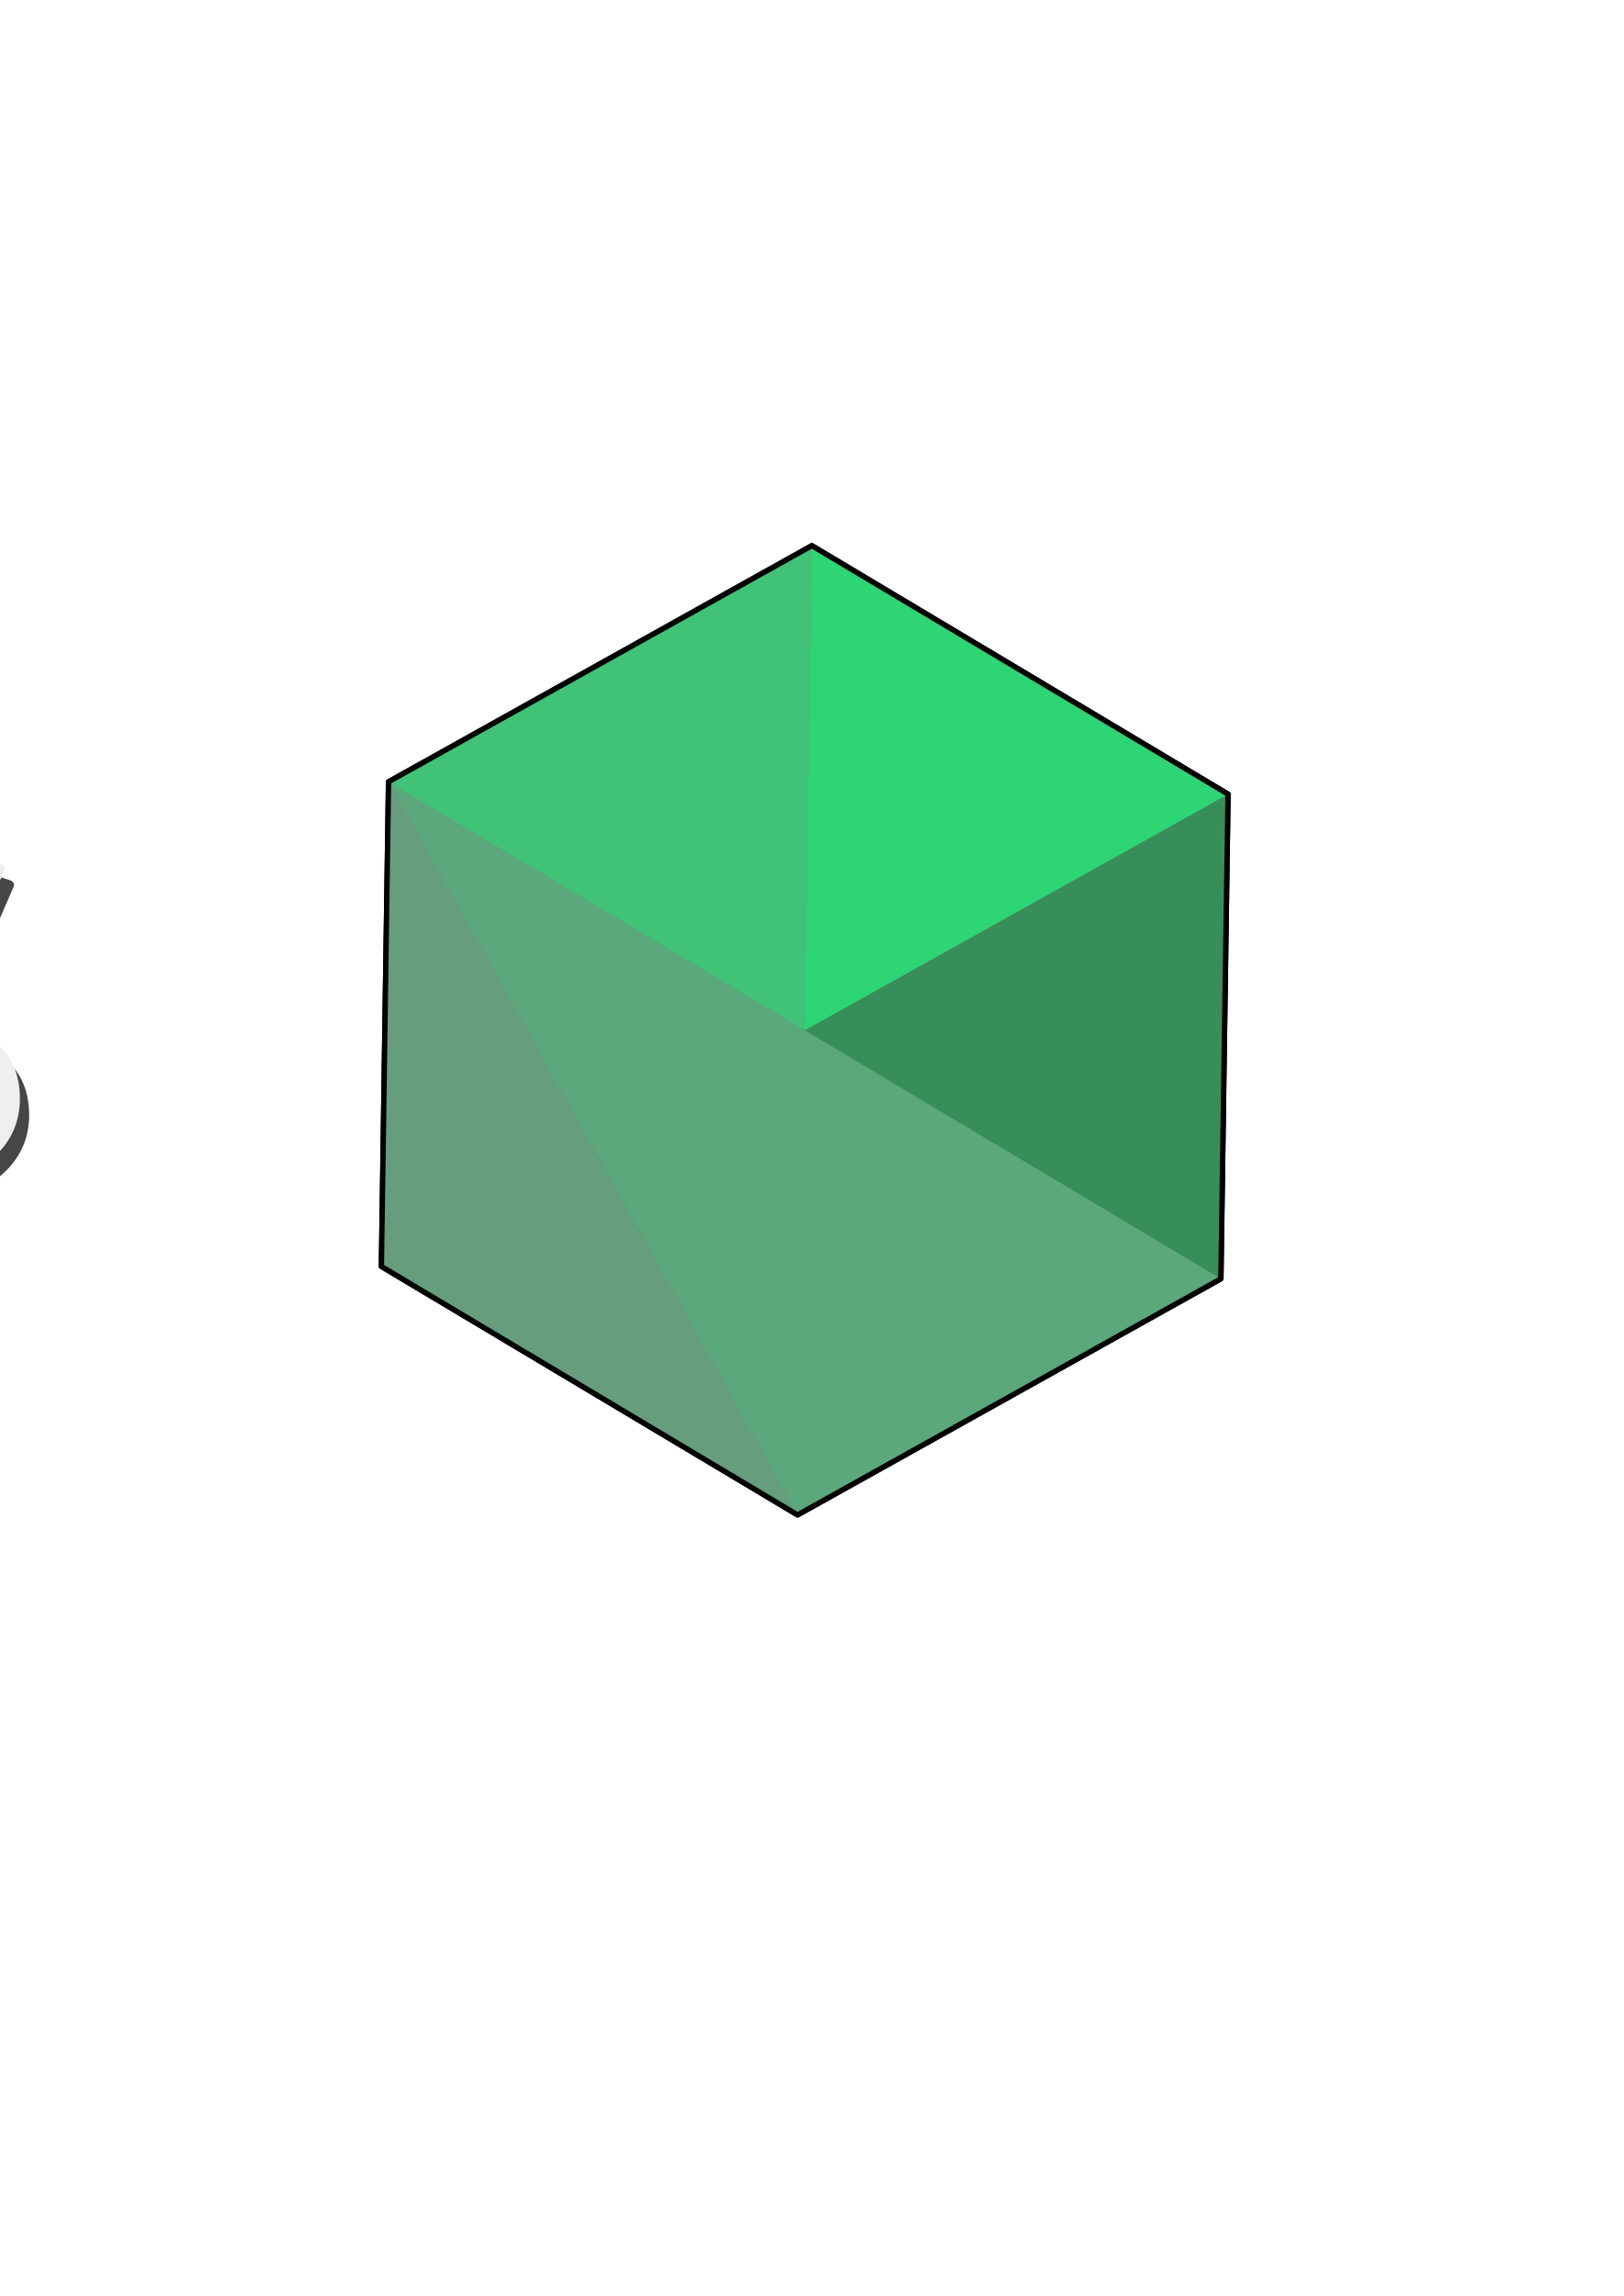
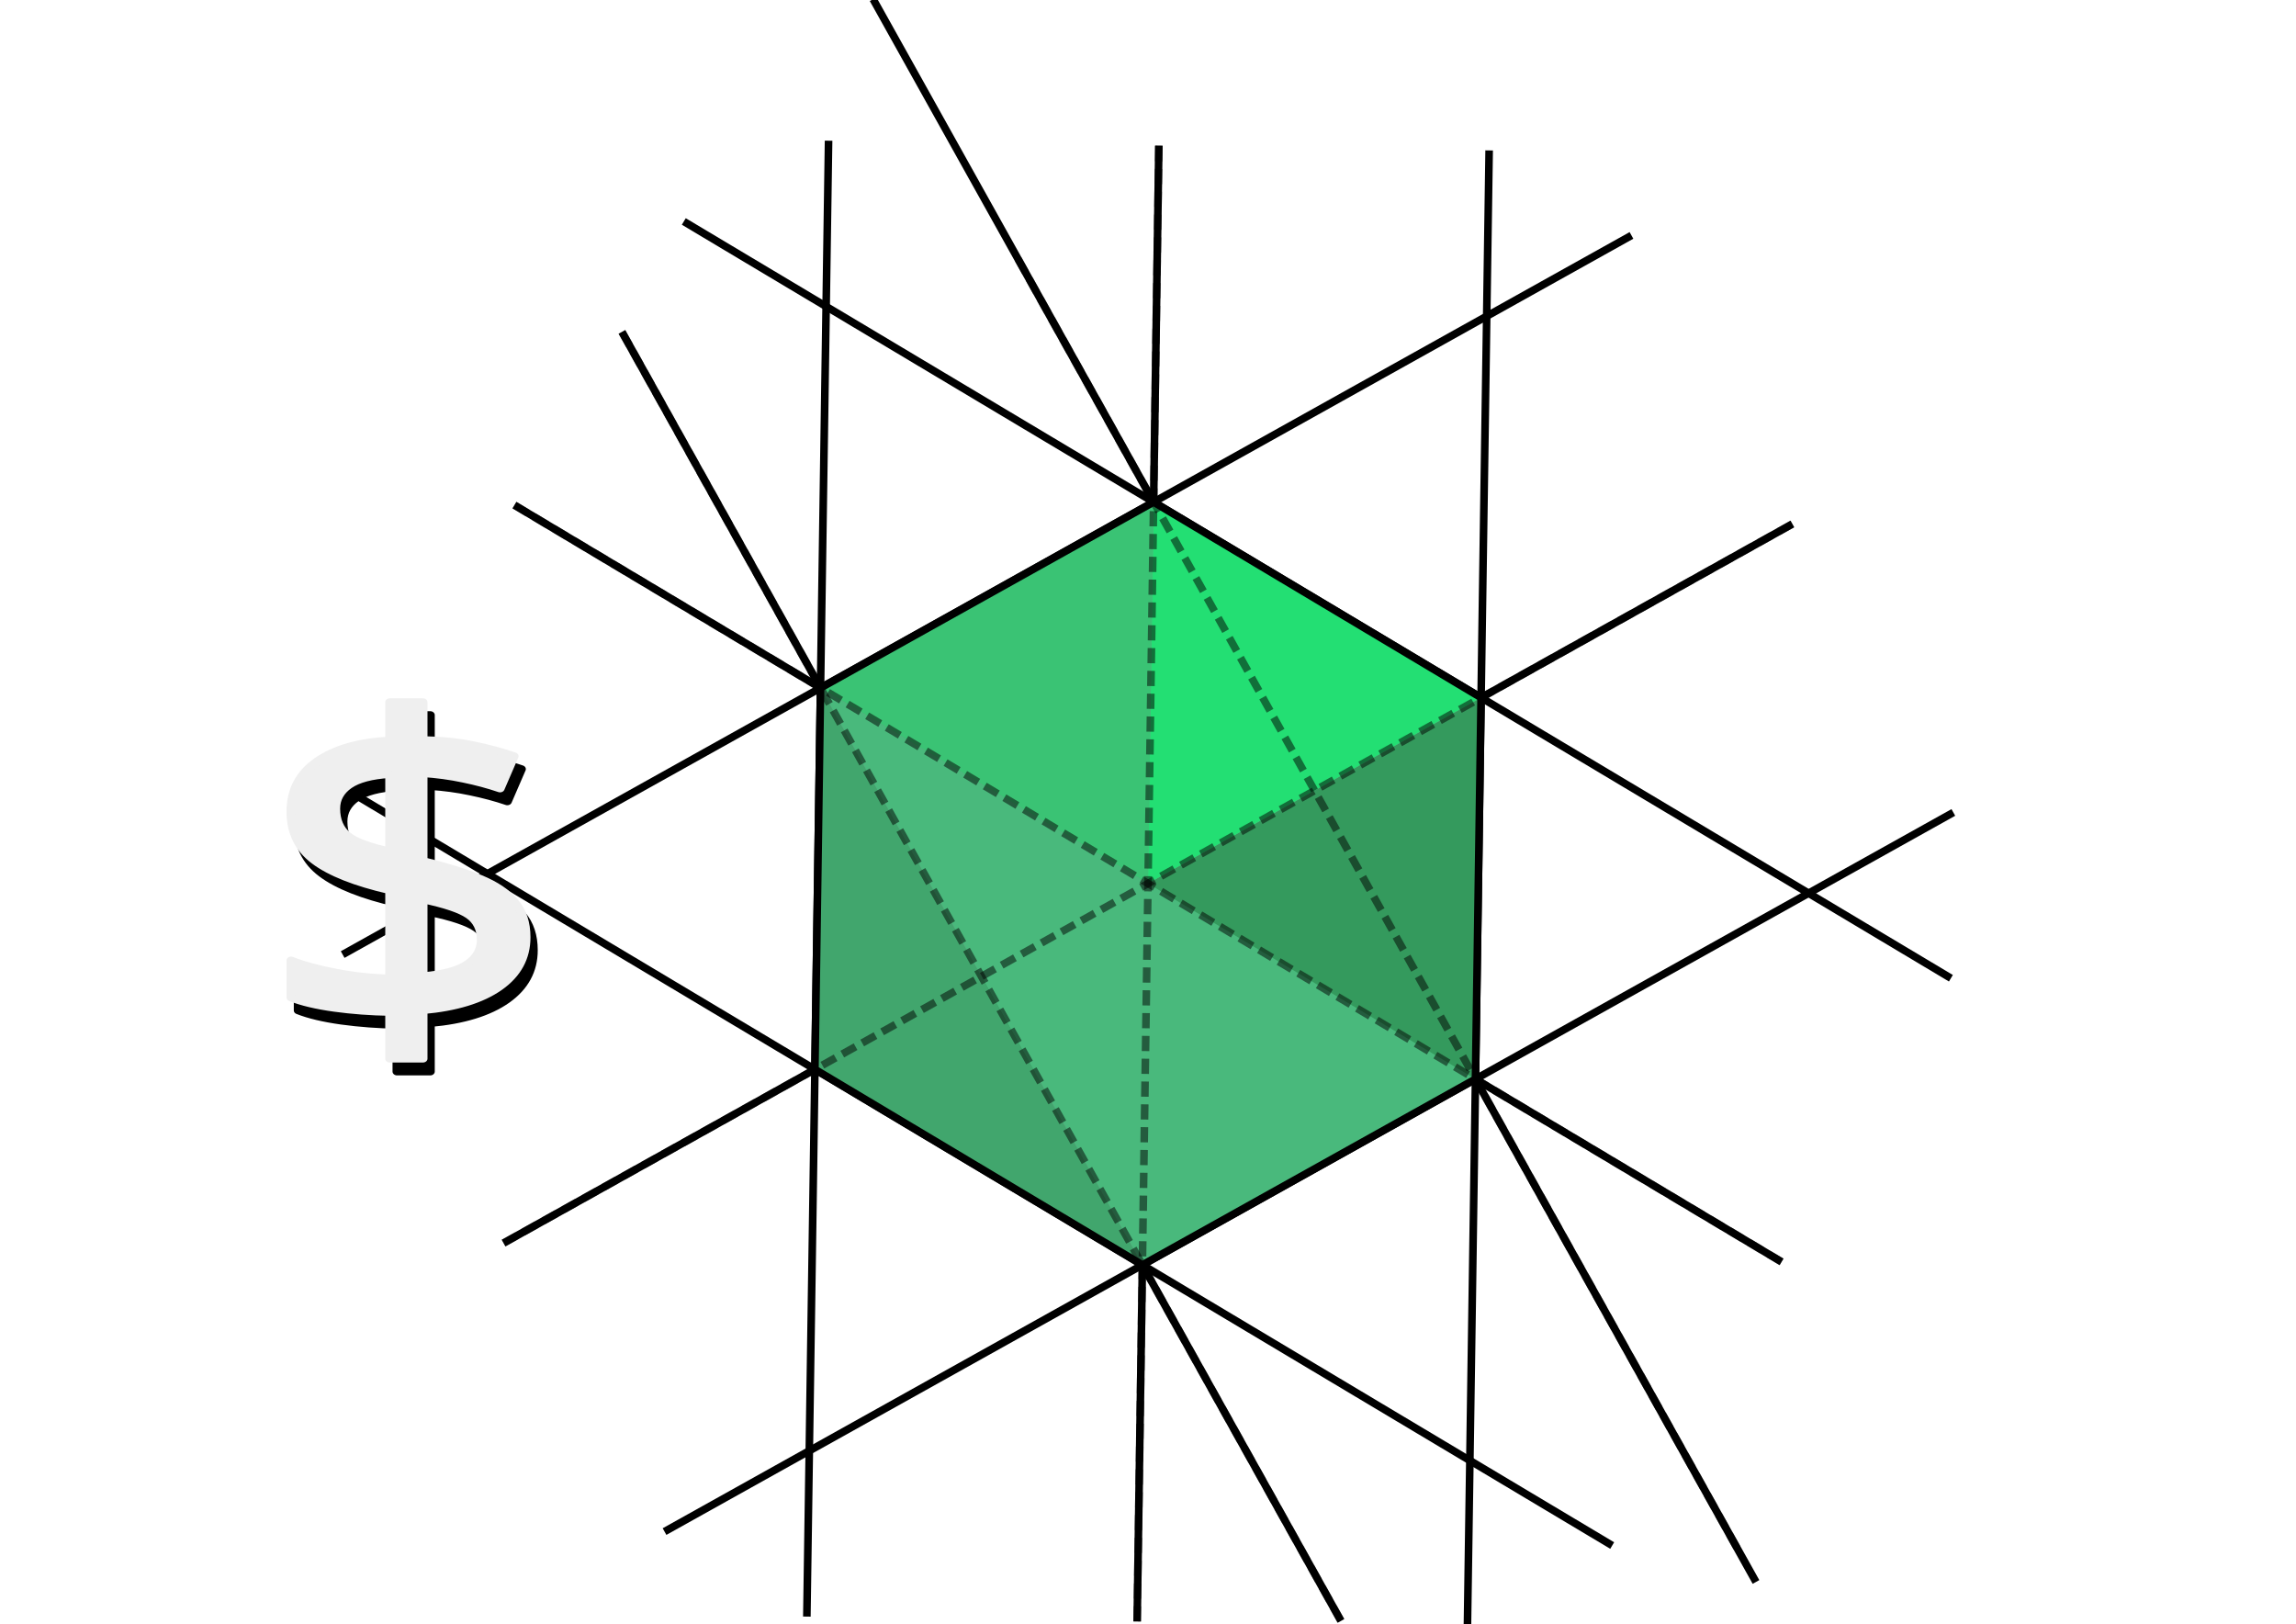
- <svg xmlns="http://www.w3.org/2000/svg" width="210mm" height="297mm" viewBox="0 0 210 297" version="1.1" id="svg370">
-   <defs id="defs367" />
+ <svg xmlns="http://www.w3.org/2000/svg" width="297mm" height="210mm" viewBox="0 0 297 210" version="1.1" id="svg370">
+   <defs id="defs367">
+     </defs>
  <g id="layer1">
-     <g id="g591">
-       <g id="g576">
+     <path style="fill:#349a5d;fill-opacity:1;stroke:none;stroke-width:4.724;stroke-linejoin:round;stroke-dasharray:none;stroke-opacity:1" d="M 187,619 600.296,388.265" id="path3895" />
+     <g id="g4115" transform="translate(82.9225,-364.5154)">
+       <path id="path4093" style="fill:#7a8788;stroke:#000000;stroke-width:0.5;stroke-linejoin:round" transform="matrix(1.374878,0,0,1.374878,-180.6274,50.85925)" d="m 167.254,82.16 0.671,-45.596 39.822,-22.217 39.151,23.379 -0.671,45.596 -39.822,22.217 z" />
+       <path style="fill:#349a5d;fill-opacity:1;stroke:none;stroke-width:0.687;stroke-linejoin:round;stroke-opacity:1" d="m 49.327,163.819 109.502,-61.091 -0.922,62.688 z" id="path4095" />
+       <path style="fill:#49b97c;fill-opacity:1;stroke:none;stroke-width:0.687;stroke-linejoin:round;stroke-opacity:1" d="m 50.249,101.131 107.657,64.286 -54.751,30.545 z" id="path4097" />
+       <path style="fill:#41a66d;fill-opacity:1;stroke:none;stroke-width:0.687;stroke-linejoin:round;stroke-opacity:1" d="M 50.249,101.131 103.155,195.962 49.327,163.819 Z" id="path4099" />
+       <path style="fill:#3ac374;fill-opacity:1;stroke:none;stroke-width:0.687;stroke-linejoin:round;stroke-opacity:1" d="M 105,70.585 104.077,133.274 50.249,101.131 Z" id="path4101" />
+       <path style="fill:#23df73;fill-opacity:1;stroke:none;stroke-width:0.687;stroke-linejoin:round;stroke-opacity:1" d="m 105,70.585 53.828,32.143 -54.751,30.545 z" id="path4103" />
+       <g aria-label="$" transform="scale(1.088784,0.9184557)" id="text4107" style="font-size:78.086px;font-family:'Bookman Old Style';-inkscape-font-specification:'Bookman Old Style';text-align:center;text-anchor:middle;stroke:#000000;stroke-width:1.375;stroke-linejoin:round">
+         <path d="m 99.217,142.351 q 9.456,1.945 12.849,5.681 3.393,3.698 3.393,10.104 0,6.672 -4.308,11.629 -4.308,4.918 -11.934,5.338 v 5.91 h -4.08 v -5.834 Q 79.581,173.463 78.513,158.441 h 7.397 q 0.839,9.532 9.227,10.943 v -21.313 q -15.442,-3.088 -15.442,-15.061 0,-6.749 4.156,-10.866 4.194,-4.118 11.286,-4.766 v -5.872 h 4.08 v 5.872 q 13.574,1.029 14.908,13.84 h -7.435 q -0.61,-7.092 -7.473,-8.045 z m -4.08,-0.839 v -18.416 q -8.045,1.411 -8.045,9.341 0,4.27 2.211,6.215 2.25,1.945 5.834,2.86 z m 4.08,27.871 q 8.808,-1.106 8.808,-10.79 0,-3.965 -1.792,-6.1 -1.792,-2.135 -7.016,-3.508 z" style="font-family:'Microsoft Sans Serif';-inkscape-font-specification:'Microsoft Sans Serif'" id="path4129" />
+       </g>
+       <g aria-label="$" transform="scale(1.088784,0.9184557)" id="text4111" style="font-size:78.086px;font-family:'Bookman Old Style';-inkscape-font-specification:'Bookman Old Style';text-align:center;text-anchor:middle;fill:#efefef;stroke:#efefef;stroke-width:1.375;stroke-linejoin:round">
+         <path d="m 98.12,140.046 q 9.456,1.945 12.849,5.681 3.393,3.698 3.393,10.104 0,6.672 -4.308,11.629 -4.308,4.918 -11.934,5.338 v 5.91 h -4.08 v -5.834 Q 78.484,171.158 77.416,156.136 h 7.397 q 0.839,9.532 9.227,10.943 V 145.765 q -15.442,-3.088 -15.442,-15.061 0,-6.749 4.156,-10.866 4.194,-4.118 11.286,-4.766 v -5.872 h 4.08 v 5.872 q 13.574,1.029 14.908,13.84 h -7.435 q -0.61,-7.092 -7.473,-8.045 z m -4.08,-0.839 v -18.416 q -8.045,1.411 -8.045,9.341 0,4.27 2.211,6.215 2.25,1.945 5.834,2.86 z m 4.08,27.871 q 8.808,-1.106 8.808,-10.79 0,-3.965 -1.792,-6.1 -1.792,-2.135 -7.016,-3.508 z" style="font-family:'Microsoft Sans Serif';-inkscape-font-specification:'Microsoft Sans Serif'" id="path4132" />
+       </g>
+       <path id="path4113" style="fill:none;stroke:#000000;stroke-width:0.909;stroke-linejoin:round" transform="matrix(1.374878,0,0,1.374878,-180.6274,50.85925)" d="m 167.254,82.16 0.671,-45.596 39.822,-22.217 39.151,23.379 -0.671,45.596 -39.822,22.217 z" />
+     </g>
+     <g id="g17320" transform="translate(15.75144,14.48068)">
+       <path style="fill:#349a5d;fill-opacity:1;stroke:#000000;stroke-width:0.984;stroke-linejoin:round;stroke-dasharray:none;stroke-dashoffset:0;stroke-opacity:1" d="M 131.344,195.228 134.153,4.344" id="path4955" />
+       <path style="fill:#349a5d;fill-opacity:1;stroke:#000000;stroke-width:0.984;stroke-linejoin:round;stroke-dasharray:none;stroke-dashoffset:0;stroke-opacity:1" d="M 49.391,146.291 216.106,53.282" id="path3953" />
+       <path style="fill:#349a5d;fill-opacity:1;stroke:#000000;stroke-width:0.984;stroke-linejoin:round;stroke-dasharray:none;stroke-dashoffset:0;stroke-opacity:1" d="M 70.209,183.605 236.923,90.596" id="path3953-1" />
+       <path style="fill:#349a5d;fill-opacity:1;stroke:#000000;stroke-width:0.984;stroke-linejoin:round;stroke-dasharray:none;stroke-dashoffset:0;stroke-opacity:1" d="M 28.574,108.976 195.288,15.967" id="path3953-1-9" />
+       <path style="fill:#349a5d;fill-opacity:1;stroke:#000000;stroke-width:0.984;stroke-linejoin:round;stroke-dasharray:none;stroke-dashoffset:0;stroke-opacity:1" d="M 97.19,-14.585 211.394,190.12" id="path3953-1-1" />
+       <path style="fill:#349a5d;fill-opacity:1;stroke:#000000;stroke-width:0.984;stroke-linejoin:round;stroke-dasharray:none;stroke-dashoffset:0;stroke-opacity:1" d="M 64.701,28.448 157.71,195.162" id="path3953-1-1-9" />
+       <path style="fill:#349a5d;fill-opacity:1;stroke:#000000;stroke-width:0.984;stroke-linejoin:round;stroke-dasharray:none;stroke-dashoffset:0;stroke-opacity:1" d="M 91.429,3.716 88.62,194.599" id="path3953-1-1-4" />
+       <path style="fill:#349a5d;fill-opacity:1;stroke:#000000;stroke-width:0.984;stroke-linejoin:round;stroke-dasharray:none;stroke-dashoffset:0;stroke-opacity:1" d="M 176.877,4.973 174.068,195.857" id="path3953-1-1-4-9" />
+       <path style="fill:#349a5d;fill-opacity:1;stroke:#000000;stroke-width:0.984;stroke-linejoin:round;stroke-dasharray:none;stroke-dashoffset:0;stroke-opacity:1" d="M 214.701,148.723 50.796,50.849" id="path3953-1-1-4-9-1-0" />
+       <path style="fill:#349a5d;fill-opacity:1;stroke:#000000;stroke-width:0.984;stroke-linejoin:round;stroke-dasharray:none;stroke-dashoffset:0;stroke-opacity:1" d="M 192.795,185.409 28.889,87.535" id="path3953-1-1-4-9-1" />
+       <path style="fill:#349a5d;fill-opacity:1;stroke:#000000;stroke-width:0.984;stroke-linejoin:round;stroke-dasharray:none;stroke-dashoffset:0;stroke-opacity:1" d="M 236.608,112.038 72.702,14.163" id="path4091" />
+       <g id="g2378" transform="matrix(0.7869639,0,0,0.7869639,50.84333,-5.095544)">
        <path style="fill:#7a8788;fill-opacity:1;stroke:#000000;stroke-width:0.5;stroke-linecap:butt;stroke-linejoin:round;stroke-dasharray:none;stroke-opacity:1;paint-order:normal" id="path35716-5" d="m 167.254,82.16 0.671,-45.596 39.822,-22.217 39.151,23.379 -0.671,45.596 -39.822,22.217 z" transform="matrix(1.374878,0,0,1.374878,-180.6274,50.85925)" />
-         <path style="fill:#378e58;fill-opacity:1;stroke:none;stroke-width:0.687;stroke-linejoin:round;stroke-opacity:1" d="m 49.327,163.819 109.502,-61.091 -0.922,62.688 z" id="path54337" />
-         <path style="fill:#5aa87c;fill-opacity:1;stroke:none;stroke-width:0.687;stroke-linejoin:round;stroke-opacity:1" d="m 50.249,101.131 107.657,64.286 -54.751,30.545 z" id="path56289" />
-         <path style="fill:#659d7d;fill-opacity:1;stroke:none;stroke-width:0.687;stroke-linejoin:round;stroke-opacity:1" d="M 50.249,101.131 103.155,195.962 49.327,163.819 Z" id="path56347" />
-         <path style="fill:#40c277;fill-opacity:1;stroke:none;stroke-width:0.687;stroke-linejoin:round;stroke-opacity:1" d="M 105,70.585 104.077,133.274 50.249,101.131 Z" id="path56349" />
-         <path style="fill:#2dd574;fill-opacity:1;stroke:none;stroke-width:0.687;stroke-linejoin:round;stroke-opacity:1" d="m 105,70.585 53.828,32.143 -54.751,30.545 z" id="path56405" />
-         <path style="fill:none;fill-opacity:1;stroke:#000000;stroke-width:0.5;stroke-linecap:butt;stroke-linejoin:round;stroke-dasharray:none;stroke-opacity:1;paint-order:normal" id="path54339" d="m 167.254,82.16 0.671,-45.596 39.822,-22.217 39.151,23.379 -0.671,45.596 -39.822,22.217 z" transform="matrix(1.374878,0,0,1.374878,-180.6274,50.85925)" />
+         <path style="fill:#349a5d;fill-opacity:1;stroke:none;stroke-width:0.687;stroke-linejoin:round;stroke-opacity:1" d="m 49.327,163.819 109.502,-61.091 -0.922,62.688 z" id="path54337" />
+         <path style="fill:#49b97c;fill-opacity:1;stroke:none;stroke-width:0.687;stroke-linejoin:round;stroke-opacity:1" d="m 50.249,101.131 107.657,64.286 -54.751,30.545 z" id="path56289" />
+         <path style="fill:#41a66d;fill-opacity:1;stroke:none;stroke-width:0.687;stroke-linejoin:round;stroke-opacity:1" d="M 50.249,101.131 103.155,195.962 49.327,163.819 Z" id="path56347" />
+         <path style="fill:#3ac374;fill-opacity:1;stroke:none;stroke-width:0.687;stroke-linejoin:round;stroke-opacity:1" d="M 105,70.585 104.077,133.274 50.249,101.131 Z" id="path56349" />
+         <path style="fill:#23df73;fill-opacity:1;stroke:none;stroke-width:0.687;stroke-linejoin:round;stroke-opacity:1" d="m 105,70.585 53.828,32.143 -54.751,30.545 z" id="path56405" />
+         <text xml:space="preserve" style="font-size:78.086px;font-family:'Bookman Old Style';-inkscape-font-specification:'Bookman Old Style';text-align:center;text-anchor:middle;fill:#000000;fill-opacity:1;stroke:#000000;stroke-width:1.375;stroke-linecap:butt;stroke-linejoin:round;stroke-dasharray:none;stroke-opacity:1;paint-order:normal" x="97.253" y="174.226" id="text56409" transform="scale(1.088784,0.9184557)">
+           <tspan id="tspan56407" style="font-style:normal;font-variant:normal;font-weight:normal;font-stretch:normal;font-family:'Microsoft Sans Serif';-inkscape-font-specification:'Microsoft Sans Serif';fill:#000000;fill-opacity:1;stroke:#000000;stroke-width:1.375;stroke-dasharray:none;stroke-opacity:1" x="97.253" y="174.226">$</tspan>
+         </text>
+         <text xml:space="preserve" style="font-size:78.086px;font-family:'Bookman Old Style';-inkscape-font-specification:'Bookman Old Style';text-align:center;text-anchor:middle;fill:#efefef;fill-opacity:1;stroke:#efefef;stroke-width:1.375;stroke-linecap:butt;stroke-linejoin:round;stroke-dasharray:none;stroke-opacity:1;paint-order:normal" x="96.156" y="171.921" id="text58059" transform="scale(1.088784,0.9184557)">
+           <tspan id="tspan58057" style="font-style:normal;font-variant:normal;font-weight:normal;font-stretch:normal;font-family:'Microsoft Sans Serif';-inkscape-font-specification:'Microsoft Sans Serif';fill:#efefef;fill-opacity:1;stroke:#efefef;stroke-width:1.375;stroke-dasharray:none;stroke-opacity:1" x="96.156" y="171.921">$</tspan>
+         </text>
+         <path style="fill:none;fill-opacity:1;stroke:#000000;stroke-width:0.909;stroke-linecap:butt;stroke-linejoin:round;stroke-dasharray:none;stroke-opacity:1;paint-order:normal" id="path54339" d="m 167.254,82.16 0.671,-45.596 39.822,-22.217 39.151,23.379 -0.671,45.596 -39.822,22.217 z" transform="matrix(1.374878,0,0,1.374878,-180.6274,50.85925)" />
      </g>
-       <g id="g567" transform="translate(-0.5970974,-1.058323)">
-         <text xml:space="preserve" style="font-size:78.086px;font-family:'Bookman Old Style';-inkscape-font-specification:'Bookman Old Style';text-align:center;text-anchor:middle;fill:#464646;fill-opacity:1;stroke:#464646;stroke-width:1.375;stroke-linecap:butt;stroke-linejoin:round;stroke-dasharray:none;stroke-opacity:1;paint-order:normal" x="97.802" y="175.378" id="text56409" transform="scale(1.088784,0.9184557)">
-           <tspan id="tspan56407" style="font-style:normal;font-variant:normal;font-weight:normal;font-stretch:normal;font-family:'Microsoft Sans Serif';-inkscape-font-specification:'Microsoft Sans Serif';fill:#464646;fill-opacity:1;stroke:#464646;stroke-width:1.375;stroke-dasharray:none;stroke-opacity:1" x="97.802" y="175.378">$</tspan>
+       <path style="fill:#349a5d;fill-opacity:1;stroke:#000000;stroke-width:0.984;stroke-linejoin:round;stroke-dasharray:1.967, 0.984;stroke-dashoffset:0;stroke-opacity:0.5" d="M 49.391,146.291 216.106,53.282" id="path4925" />
+       <path style="fill:#349a5d;fill-opacity:1;stroke:#000000;stroke-width:0.984;stroke-linejoin:round;stroke-dasharray:1.967, 0.984;stroke-dashoffset:0;stroke-opacity:0.5" d="M 64.701,28.448 157.71,195.162" id="path4927" />
+       <path style="fill:#349a5d;fill-opacity:1;stroke:#000000;stroke-width:0.984;stroke-linejoin:round;stroke-dasharray:1.967, 0.984;stroke-dashoffset:0;stroke-opacity:0.5" d="M 115.948,19.037 208.957,185.751" id="path4929" />
+       <path style="fill:#349a5d;fill-opacity:1;stroke:#000000;stroke-width:0.984;stroke-linejoin:round;stroke-dasharray:1.968, 0.984;stroke-dashoffset:0;stroke-opacity:0.5" d="M 214.701,148.723 50.796,50.849" id="path4953" />
+       <path style="fill:#349a5d;fill-opacity:1;stroke:#000000;stroke-width:0.984;stroke-linejoin:round;stroke-dasharray:1.967, 0.984;stroke-dashoffset:0;stroke-opacity:0.5" d="M 131.344,195.228 134.153,4.344" id="path4957" />
+     </g>
+     <text xml:space="preserve" style="font-weight:bold;font-size:11.289px;font-family:Arial;-inkscape-font-specification:'Arial Bold';text-align:start;text-anchor:start;fill:#efefef;fill-opacity:1;stroke:none;stroke-width:1.25;stroke-linejoin:round;stroke-dasharray:2.5, 1.25;stroke-dashoffset:0;stroke-opacity:0.5" x="524.052" y="-220.591" id="text7298-3">
+       <tspan style="font-size:11.289px;text-align:start;text-anchor:start;fill:#efefef;fill-opacity:1;stroke:none;stroke-width:1.25" x="524.052" y="-220.591" id="tspan8061" />
+     </text>
+     <g id="g9622">
+       <g id="g4115-0" transform="translate(357.9283,-364.5154)">
+         <path id="path4093-6" style="fill:#7a8788;stroke:#000000;stroke-width:0.5;stroke-linejoin:round" transform="matrix(1.374878,0,0,1.374878,-180.6274,50.85925)" d="m 167.254,82.16 0.671,-45.596 39.822,-22.217 39.151,23.379 -0.671,45.596 -39.822,22.217 z" />
+         <path style="fill:#349a5d;fill-opacity:1;stroke:none;stroke-width:0.687;stroke-linejoin:round;stroke-opacity:1" d="m 49.327,163.819 109.502,-61.091 -0.922,62.688 z" id="path4095-3" />
+         <path style="fill:#49b97c;fill-opacity:1;stroke:none;stroke-width:0.687;stroke-linejoin:round;stroke-opacity:1" d="m 50.249,101.131 107.657,64.286 -54.751,30.545 z" id="path4097-1" />
+         <path style="fill:#41a66d;fill-opacity:1;stroke:none;stroke-width:0.687;stroke-linejoin:round;stroke-opacity:1" d="M 50.249,101.131 103.155,195.962 49.327,163.819 Z" id="path4099-8" />
+         <path style="fill:#3ac374;fill-opacity:1;stroke:none;stroke-width:0.687;stroke-linejoin:round;stroke-opacity:1" d="M 105,70.585 104.077,133.274 50.249,101.131 Z" id="path4101-6" />
+         <path style="fill:#23df73;fill-opacity:1;stroke:none;stroke-width:0.687;stroke-linejoin:round;stroke-opacity:1" d="m 105,70.585 53.828,32.143 -54.751,30.545 z" id="path4103-6" />
+         <g aria-label="$" transform="scale(1.088784,0.9184557)" id="text4107-5" style="font-size:78.086px;font-family:'Bookman Old Style';-inkscape-font-specification:'Bookman Old Style';text-align:center;text-anchor:middle;stroke:#000000;stroke-width:1.375;stroke-linejoin:round">
+           <path d="m 99.217,142.351 q 9.456,1.945 12.849,5.681 3.393,3.698 3.393,10.104 0,6.672 -4.308,11.629 -4.308,4.918 -11.934,5.338 v 5.91 h -4.08 v -5.834 Q 79.581,173.463 78.513,158.441 h 7.397 q 0.839,9.532 9.227,10.943 v -21.313 q -15.442,-3.088 -15.442,-15.061 0,-6.749 4.156,-10.866 4.194,-4.118 11.286,-4.766 v -5.872 h 4.08 v 5.872 q 13.574,1.029 14.908,13.84 h -7.435 q -0.61,-7.092 -7.473,-8.045 z m -4.08,-0.839 v -18.416 q -8.045,1.411 -8.045,9.341 0,4.27 2.211,6.215 2.25,1.945 5.834,2.86 z m 4.08,27.871 q 8.808,-1.106 8.808,-10.79 0,-3.965 -1.792,-6.1 -1.792,-2.135 -7.016,-3.508 z" style="font-family:'Microsoft Sans Serif';-inkscape-font-specification:'Microsoft Sans Serif'" id="path4129-6" />
+         </g>
+         <g aria-label="$" transform="scale(1.088784,0.9184557)" id="text4111-4" style="font-size:78.086px;font-family:'Bookman Old Style';-inkscape-font-specification:'Bookman Old Style';text-align:center;text-anchor:middle;fill:#efefef;stroke:#efefef;stroke-width:1.375;stroke-linejoin:round">
+           <path d="m 98.12,140.046 q 9.456,1.945 12.849,5.681 3.393,3.698 3.393,10.104 0,6.672 -4.308,11.629 -4.308,4.918 -11.934,5.338 v 5.91 h -4.08 v -5.834 Q 78.484,171.158 77.416,156.136 h 7.397 q 0.839,9.532 9.227,10.943 V 145.765 q -15.442,-3.088 -15.442,-15.061 0,-6.749 4.156,-10.866 4.194,-4.118 11.286,-4.766 v -5.872 h 4.08 v 5.872 q 13.574,1.029 14.908,13.84 h -7.435 q -0.61,-7.092 -7.473,-8.045 z m -4.08,-0.839 v -18.416 q -8.045,1.411 -8.045,9.341 0,4.27 2.211,6.215 2.25,1.945 5.834,2.86 z m 4.08,27.871 q 8.808,-1.106 8.808,-10.79 0,-3.965 -1.792,-6.1 -1.792,-2.135 -7.016,-3.508 z" style="font-family:'Microsoft Sans Serif';-inkscape-font-specification:'Microsoft Sans Serif'" id="path4132-2" />
+         </g>
+         <path id="path4113-2" style="fill:none;stroke:#000000;stroke-width:0.909;stroke-linejoin:round" transform="matrix(1.374878,0,0,1.374878,-180.6274,50.85925)" d="m 167.254,82.16 0.671,-45.596 39.822,-22.217 39.151,23.379 -0.671,45.596 -39.822,22.217 z" />
+       </g>
+       <g id="g9525" transform="translate(3.367596,6.337194)">
+         <text xml:space="preserve" style="font-weight:bold;font-size:25.4px;font-family:Arial;-inkscape-font-specification:'Arial Bold';text-align:center;text-anchor:middle;fill:#efefef;fill-opacity:1;stroke:none;stroke-width:1.25;stroke-linejoin:round;stroke-dasharray:2.5, 1.25;stroke-dashoffset:0;stroke-opacity:0.5" x="584.971" y="-237.656" id="text7298">
+           <tspan id="tspan7296" style="font-size:25.4px;fill:#efefef;fill-opacity:1;stroke:none;stroke-width:1.25" x="584.971" y="-237.656">GESTONE</tspan>
        </text>
-         <text xml:space="preserve" style="font-size:78.086px;font-family:'Bookman Old Style';-inkscape-font-specification:'Bookman Old Style';text-align:center;text-anchor:middle;fill:#efefef;fill-opacity:1;stroke:#efefef;stroke-width:1.375;stroke-linecap:butt;stroke-linejoin:round;stroke-dasharray:none;stroke-opacity:1;paint-order:normal" x="96.705" y="173.073" id="text58059" transform="scale(1.088784,0.9184557)">
-           <tspan id="tspan58057" style="font-style:normal;font-variant:normal;font-weight:normal;font-stretch:normal;font-family:'Microsoft Sans Serif';-inkscape-font-specification:'Microsoft Sans Serif';fill:#efefef;fill-opacity:1;stroke:#efefef;stroke-width:1.375;stroke-dasharray:none;stroke-opacity:1" x="96.705" y="173.073">$</tspan>
+         <text xml:space="preserve" style="font-weight:bold;font-size:11.289px;font-family:Arial;-inkscape-font-specification:'Arial Bold';text-align:start;text-anchor:start;fill:#efefef;fill-opacity:1;stroke:none;stroke-width:1.25;stroke-linejoin:round;stroke-dasharray:2.5, 1.25;stroke-dashoffset:0;stroke-opacity:0.5" x="524.759" y="-219.148" id="text8793">
+           <tspan id="tspan8791" style="stroke-width:1.25" x="524.759" y="-219.148">Gestão financeira</tspan>
        </text>
+       </g>
+     </g>
+     <g id="g16536" transform="translate(121.6016,-202.6708)">
+       <g id="g4115-0-5" transform="matrix(0.7266639,0,0,0.7266639,-25.36719,8.154713)">
+         <path id="path4093-6-4" style="fill:#7a8788;stroke:#000000;stroke-width:0.5;stroke-linejoin:round" transform="matrix(1.374878,0,0,1.374878,-180.6274,50.85925)" d="m 167.254,82.16 0.671,-45.596 39.822,-22.217 39.151,23.379 -0.671,45.596 -39.822,22.217 z" />
+         <path style="fill:#349a5d;fill-opacity:1;stroke:none;stroke-width:0.687;stroke-linejoin:round;stroke-opacity:1" d="m 49.327,163.819 109.502,-61.091 -0.922,62.688 z" id="path4095-3-2" />
+         <path style="fill:#49b97c;fill-opacity:1;stroke:none;stroke-width:0.687;stroke-linejoin:round;stroke-opacity:1" d="m 50.249,101.131 107.657,64.286 -54.751,30.545 z" id="path4097-1-7" />
+         <path style="fill:#41a66d;fill-opacity:1;stroke:none;stroke-width:0.687;stroke-linejoin:round;stroke-opacity:1" d="M 50.249,101.131 103.155,195.962 49.327,163.819 Z" id="path4099-8-4" />
+         <path style="fill:#3ac374;fill-opacity:1;stroke:none;stroke-width:0.687;stroke-linejoin:round;stroke-opacity:1" d="M 105,70.585 104.077,133.274 50.249,101.131 Z" id="path4101-6-1" />
+         <path style="fill:#23df73;fill-opacity:1;stroke:none;stroke-width:0.687;stroke-linejoin:round;stroke-opacity:1" d="m 105,70.585 53.828,32.143 -54.751,30.545 z" id="path4103-6-4" />
+         <g aria-label="$" transform="scale(1.088784,0.9184557)" id="text4107-5-2" style="font-size:78.086px;font-family:'Bookman Old Style';-inkscape-font-specification:'Bookman Old Style';text-align:center;text-anchor:middle;stroke:#000000;stroke-width:1.375;stroke-linejoin:round">
+           <path d="m 99.217,142.351 q 9.456,1.945 12.849,5.681 3.393,3.698 3.393,10.104 0,6.672 -4.308,11.629 -4.308,4.918 -11.934,5.338 v 5.91 h -4.08 v -5.834 Q 79.581,173.463 78.513,158.441 h 7.397 q 0.839,9.532 9.227,10.943 v -21.313 q -15.442,-3.088 -15.442,-15.061 0,-6.749 4.156,-10.866 4.194,-4.118 11.286,-4.766 v -5.872 h 4.08 v 5.872 q 13.574,1.029 14.908,13.84 h -7.435 q -0.61,-7.092 -7.473,-8.045 z m -4.08,-0.839 v -18.416 q -8.045,1.411 -8.045,9.341 0,4.27 2.211,6.215 2.25,1.945 5.834,2.86 z m 4.08,27.871 q 8.808,-1.106 8.808,-10.79 0,-3.965 -1.792,-6.1 -1.792,-2.135 -7.016,-3.508 z" style="font-family:'Microsoft Sans Serif';-inkscape-font-specification:'Microsoft Sans Serif'" id="path4129-6-9" />
+         </g>
+         <g aria-label="$" transform="scale(1.088784,0.9184557)" id="text4111-4-4" style="font-size:78.086px;font-family:'Bookman Old Style';-inkscape-font-specification:'Bookman Old Style';text-align:center;text-anchor:middle;fill:#efefef;stroke:#efefef;stroke-width:1.375;stroke-linejoin:round">
+           <path d="m 98.12,140.046 q 9.456,1.945 12.849,5.681 3.393,3.698 3.393,10.104 0,6.672 -4.308,11.629 -4.308,4.918 -11.934,5.338 v 5.91 h -4.08 v -5.834 Q 78.484,171.158 77.416,156.136 h 7.397 q 0.839,9.532 9.227,10.943 V 145.765 q -15.442,-3.088 -15.442,-15.061 0,-6.749 4.156,-10.866 4.194,-4.118 11.286,-4.766 v -5.872 h 4.08 v 5.872 q 13.574,1.029 14.908,13.84 h -7.435 q -0.61,-7.092 -7.473,-8.045 z m -4.08,-0.839 v -18.416 q -8.045,1.411 -8.045,9.341 0,4.27 2.211,6.215 2.25,1.945 5.834,2.86 z m 4.08,27.871 q 8.808,-1.106 8.808,-10.79 0,-3.965 -1.792,-6.1 -1.792,-2.135 -7.016,-3.508 z" style="font-family:'Microsoft Sans Serif';-inkscape-font-specification:'Microsoft Sans Serif'" id="path4132-2-0" />
+         </g>
+         <path id="path4113-2-1" style="fill:none;stroke:#000000;stroke-width:0.909;stroke-linejoin:round" transform="matrix(1.374878,0,0,1.374878,-180.6274,50.85925)" d="m 167.254,82.16 0.671,-45.596 39.822,-22.217 39.151,23.379 -0.671,45.596 -39.822,22.217 z" />
+       </g>
+       <g id="g9525-6" transform="matrix(1.464492,0,0,1.464492,-658.4616,452.5726)" style="fill:#0c0c0c;fill-opacity:1">
+         <text xml:space="preserve" style="font-weight:bold;font-size:25.4px;font-family:Arial;-inkscape-font-specification:'Arial Bold';text-align:center;text-anchor:middle;fill:#0c0c0c;fill-opacity:1;stroke:none;stroke-width:1.25;stroke-linejoin:round;stroke-dasharray:2.5, 1.25;stroke-dashoffset:0;stroke-opacity:0.5" x="584.971" y="-237.656" id="text7298-30">
+           <tspan id="tspan7296-5" style="font-size:25.4px;fill:#0c0c0c;fill-opacity:1;stroke:none;stroke-width:1.25" x="584.971" y="-237.656">GESTONE</tspan>
+         </text>
+         <text xml:space="preserve" style="font-weight:bold;font-size:11.289px;font-family:Arial;-inkscape-font-specification:'Arial Bold';text-align:start;text-anchor:start;fill:#0c0c0c;fill-opacity:1;stroke:none;stroke-width:1.25;stroke-linejoin:round;stroke-dasharray:2.5, 1.25;stroke-dashoffset:0;stroke-opacity:0.5" x="524.759" y="-219.148" id="text8793-92">
+           <tspan id="tspan8791-5" style="fill:#0c0c0c;fill-opacity:1;stroke-width:1.25" x="524.759" y="-219.148">Gestão financeira</tspan>
+         </text>
+       </g>
+     </g>
+     <g id="g9525-4" transform="translate(243.3564,110.3585)" />
+     <g id="g9668" transform="translate(-20.20558,-21.02204)">
+       <text xml:space="preserve" style="font-weight:bold;font-size:25.4px;font-family:Arial;-inkscape-font-specification:'Arial Bold';text-align:center;text-anchor:middle;fill:#efefef;fill-opacity:1;stroke:none;stroke-width:1.25;stroke-linejoin:round;stroke-dasharray:2.5, 1.25;stroke-dashoffset:0;stroke-opacity:0.5" x="584.971" y="-242.146" id="text7298-9" transform="translate(243.3564,110.3585)">
+         <tspan id="tspan7296-4" style="font-size:25.4px;fill:#efefef;fill-opacity:1;stroke:none;stroke-width:1.25" x="584.971" y="-242.146">GESTONE</tspan>
+       </text>
+       <text xml:space="preserve" style="font-weight:bold;font-size:11.289px;font-family:Arial;-inkscape-font-specification:'Arial Bold';text-align:start;text-anchor:start;fill:#efefef;fill-opacity:1;stroke:none;stroke-width:1.25;stroke-linejoin:round;stroke-dasharray:2.5, 1.25;stroke-dashoffset:0;stroke-opacity:0.5" x="537.497" y="-226.168" id="text8793-9" transform="translate(243.3564,110.3585)">
+         <tspan id="tspan8791-8" style="stroke-width:1.25" x="537.497" y="-226.168">Gestão financeira</tspan>
+       </text>
+       <g id="g9646" transform="translate(722.7053,-354.303)">
+         <path id="path9624" style="fill:#7a8788;stroke:#000000;stroke-width:0.5;stroke-linejoin:round" transform="matrix(1.374878,0,0,1.374878,-180.6274,50.85925)" d="m 167.254,82.16 0.671,-45.596 39.822,-22.217 39.151,23.379 -0.671,45.596 -39.822,22.217 z" />
+         <path style="fill:#349a5d;fill-opacity:1;stroke:none;stroke-width:0.687;stroke-linejoin:round;stroke-opacity:1" d="m 49.327,163.819 109.502,-61.091 -0.922,62.688 z" id="path9626" />
+         <path style="fill:#49b97c;fill-opacity:1;stroke:none;stroke-width:0.687;stroke-linejoin:round;stroke-opacity:1" d="m 50.249,101.131 107.657,64.286 -54.751,30.545 z" id="path9628" />
+         <path style="fill:#41a66d;fill-opacity:1;stroke:none;stroke-width:0.687;stroke-linejoin:round;stroke-opacity:1" d="M 50.249,101.131 103.155,195.962 49.327,163.819 Z" id="path9630" />
+         <path style="fill:#3ac374;fill-opacity:1;stroke:none;stroke-width:0.687;stroke-linejoin:round;stroke-opacity:1" d="M 105,70.585 104.077,133.274 50.249,101.131 Z" id="path9632" />
+         <path style="fill:#23df73;fill-opacity:1;stroke:none;stroke-width:0.687;stroke-linejoin:round;stroke-opacity:1" d="m 105,70.585 53.828,32.143 -54.751,30.545 z" id="path9634" />
+         <g aria-label="$" transform="scale(1.088784,0.9184557)" id="g9638" style="font-size:78.086px;font-family:'Bookman Old Style';-inkscape-font-specification:'Bookman Old Style';text-align:center;text-anchor:middle;stroke:#000000;stroke-width:1.375;stroke-linejoin:round">
+           <path d="m 99.217,142.351 q 9.456,1.945 12.849,5.681 3.393,3.698 3.393,10.104 0,6.672 -4.308,11.629 -4.308,4.918 -11.934,5.338 v 5.91 h -4.08 v -5.834 Q 79.581,173.463 78.513,158.441 h 7.397 q 0.839,9.532 9.227,10.943 v -21.313 q -15.442,-3.088 -15.442,-15.061 0,-6.749 4.156,-10.866 4.194,-4.118 11.286,-4.766 v -5.872 h 4.08 v 5.872 q 13.574,1.029 14.908,13.84 h -7.435 q -0.61,-7.092 -7.473,-8.045 z m -4.08,-0.839 v -18.416 q -8.045,1.411 -8.045,9.341 0,4.27 2.211,6.215 2.25,1.945 5.834,2.86 z m 4.08,27.871 q 8.808,-1.106 8.808,-10.79 0,-3.965 -1.792,-6.1 -1.792,-2.135 -7.016,-3.508 z" style="font-family:'Microsoft Sans Serif';-inkscape-font-specification:'Microsoft Sans Serif'" id="path9636" />
+         </g>
+         <g aria-label="$" transform="scale(1.088784,0.9184557)" id="g9642" style="font-size:78.086px;font-family:'Bookman Old Style';-inkscape-font-specification:'Bookman Old Style';text-align:center;text-anchor:middle;fill:#efefef;stroke:#efefef;stroke-width:1.375;stroke-linejoin:round">
+           <path d="m 98.12,140.046 q 9.456,1.945 12.849,5.681 3.393,3.698 3.393,10.104 0,6.672 -4.308,11.629 -4.308,4.918 -11.934,5.338 v 5.91 h -4.08 v -5.834 Q 78.484,171.158 77.416,156.136 h 7.397 q 0.839,9.532 9.227,10.943 V 145.765 q -15.442,-3.088 -15.442,-15.061 0,-6.749 4.156,-10.866 4.194,-4.118 11.286,-4.766 v -5.872 h 4.08 v 5.872 q 13.574,1.029 14.908,13.84 h -7.435 q -0.61,-7.092 -7.473,-8.045 z m -4.08,-0.839 v -18.416 q -8.045,1.411 -8.045,9.341 0,4.27 2.211,6.215 2.25,1.945 5.834,2.86 z m 4.08,27.871 q 8.808,-1.106 8.808,-10.79 0,-3.965 -1.792,-6.1 -1.792,-2.135 -7.016,-3.508 z" style="font-family:'Microsoft Sans Serif';-inkscape-font-specification:'Microsoft Sans Serif'" id="path9640" />
+         </g>
+         <path id="path9644" style="fill:none;stroke:#000000;stroke-width:0.909;stroke-linejoin:round" transform="matrix(1.374878,0,0,1.374878,-180.6274,50.85925)" d="m 167.254,82.16 0.671,-45.596 39.822,-22.217 39.151,23.379 -0.671,45.596 -39.822,22.217 z" />
      </g>
    </g>
  </g>
</svg>
